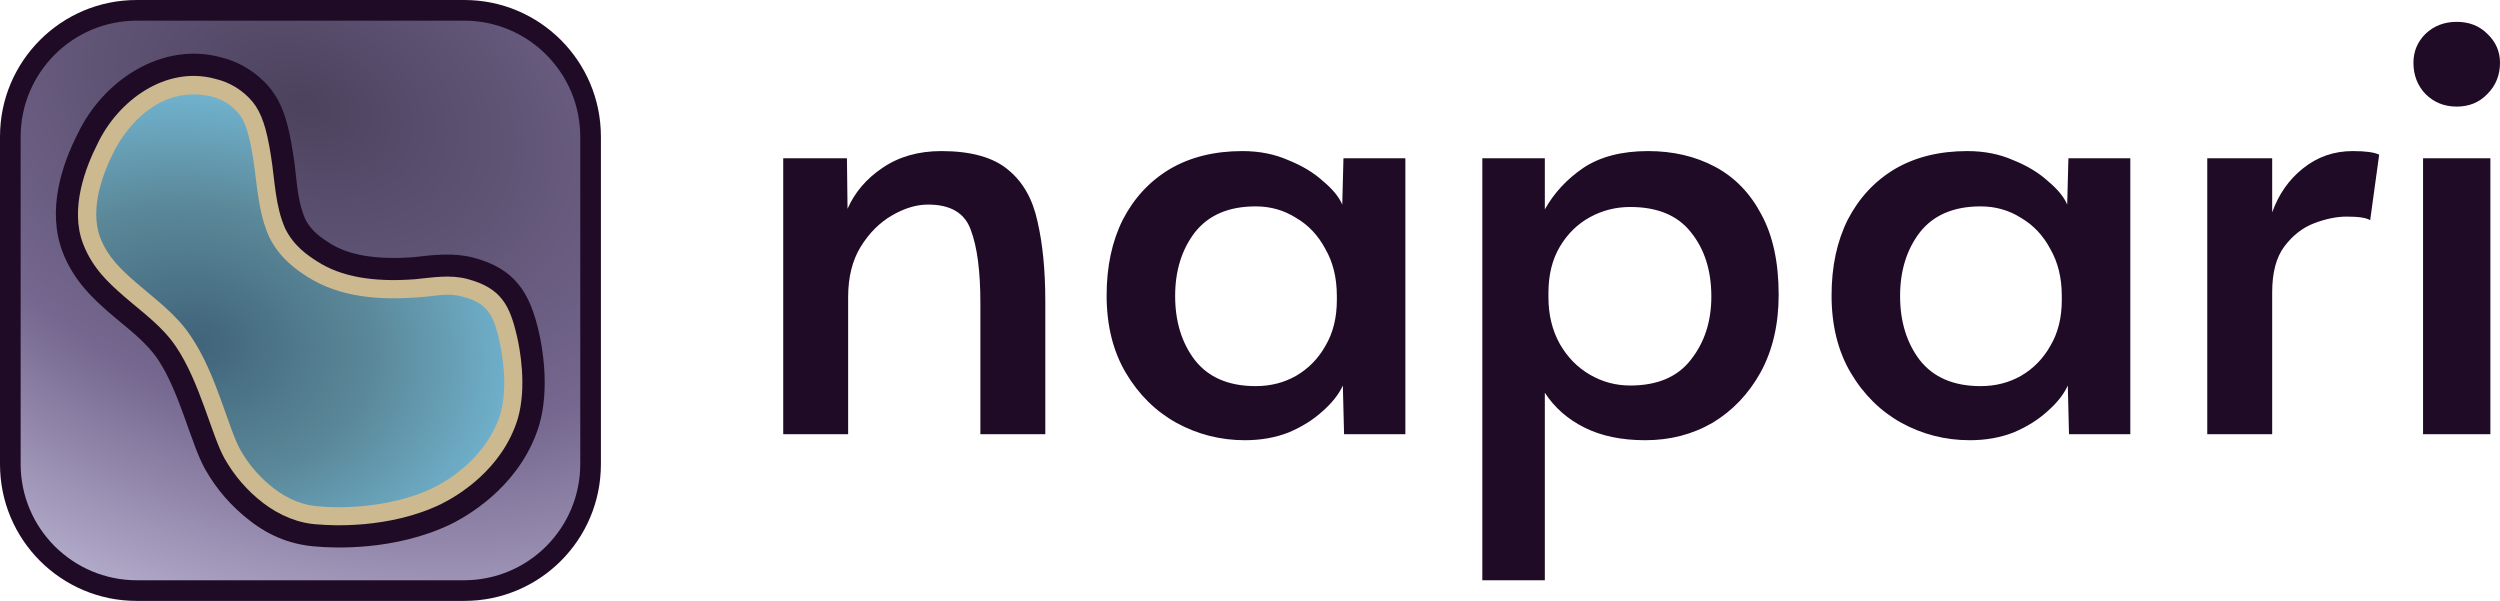
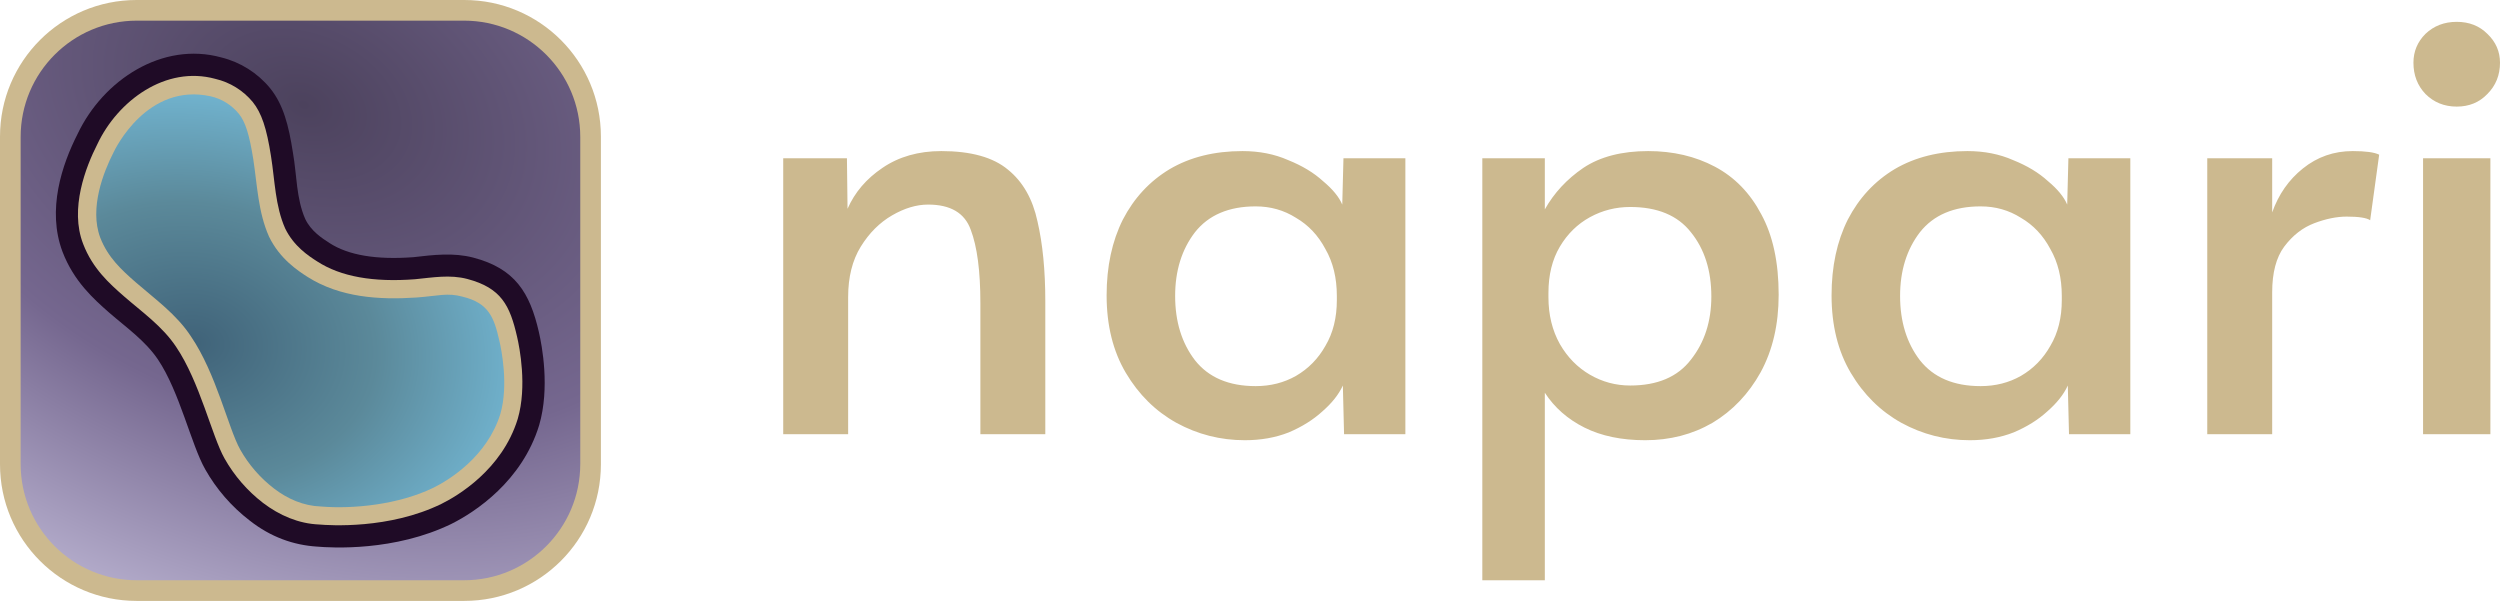
<svg xmlns="http://www.w3.org/2000/svg" xmlns:xlink="http://www.w3.org/1999/xlink" width="3428.16" height="824" viewBox="0 0 3428.16 824" version="1.1" id="svg22">
  <defs id="defs19">
    <style id="style1">
      .a {
        fill: #06283d;
      }

      .b {
        fill: url(#a);
      }

      .c {
        fill: #a59678;
      }

      .d {
        fill: url(#b);
      }
    </style>
    <radialGradient id="a-3" cx="103.55" cy="103.55" fx="14.832" fy="15.613" r="196.89" gradientUnits="userSpaceOnUse" gradientTransform="matrix(4.944471,0,0,4.944471,-2.9648209e-5,1.824029e-6)">
      <stop offset="0" stop-color="#4b475b" id="stop4" style="stop-color:#4c425d;stop-opacity:1;" />
      <stop offset="0.569" stop-color="#4b475b" id="stop13" style="stop-color:#75678f;stop-opacity:1;" />
      <stop offset="1" stop-color="#bcb5d9" id="stop10" style="stop-color:#bab3d1;stop-opacity:1;" />
    </radialGradient>
    <linearGradient id="b-1" x1="61.343" y1="27.196" x2="135.234" y2="177.103" gradientUnits="userSpaceOnUse" gradientTransform="matrix(0.7218557,0,0,0.730379,-0.8872969,-1.97506)" spreadMethod="reflect">
      <stop offset="0" stop-color="#526a77" id="stop2" style="stop-color:#406379;stop-opacity:1;" />
      <stop offset="0.545" stop-color="#526a77" id="stop12" style="stop-color:#5b899a;stop-opacity:1;" />
      <stop offset="1" stop-color="#94d1d6" id="stop19" style="stop-color:#72b5d1;stop-opacity:1;" />
    </linearGradient>
    <radialGradient xlink:href="#b-1" id="radialGradient2" cx="50.519" cy="83.665" fx="50.519" fy="83.665" r="51.052" gradientTransform="matrix(1.630063,0.2196087,-0.1674054,1.242581,-17.82428,-31.26766)" gradientUnits="userSpaceOnUse" />
    <radialGradient xlink:href="#a-3" id="radialGradient25" gradientUnits="userSpaceOnUse" gradientTransform="matrix(-0.587789,1.448709,-2.053681,-0.8332461,97.05923,-193.3717)" cx="122.91" cy="-190.818" fx="122.91" fy="-190.818" r="476.82" spreadMethod="reflect" />
  </defs>
-   <path style="font-size:67.416px;font-family:Alata;-inkscape-font-specification:'Alata, Normal';fill:#1f0b26;fill-opacity:1;stroke-width:1.957;stroke-linecap:round;stroke-linejoin:round" d="M 1074,595.41 V 217.063 h 87.374 l 0.824,69.24 q 14.837,-33.796 47.809,-56.051 33.796,-23.08 80.78,-23.08 60.997,0 91.496,25.553 30.498,24.729 40.39,70.889 10.716,46.16 10.716,109.63 v 182.167 h -89.023 V 415.716 q 0,-65.943 -13.189,-100.563 -12.364,-34.62 -58.524,-34.62 -23.904,0 -49.457,14.837 -25.553,14.837 -42.863,42.863 -17.31,28.026 -17.31,69.24 v 187.937 z m 633.052,8.243 q -50.282,0 -93.969,-23.904 -42.863,-23.904 -69.24,-68.416 -26.377,-44.511 -26.377,-106.333 0,-59.349 22.256,-103.86 23.08,-44.511 64.294,-69.24 42.039,-24.728 99.739,-24.728 34.62,0 62.646,12.364 28.85,11.54 47.809,28.85 19.783,16.486 26.377,32.147 l 1.649,-63.47 h 84.901 v 378.347 h -84.077 l -1.649,-66.767 q -8.243,18.134 -28.026,35.444 -18.959,17.31 -46.16,28.85 -27.201,10.716 -60.173,10.716 z m 14.837,-74.186 q 30.498,0 55.227,-14.013 25.553,-14.837 40.39,-41.214 15.661,-26.377 15.661,-62.646 v -5.77 q 0,-37.093 -15.661,-64.294 -14.837,-28.026 -40.39,-42.863 -24.729,-15.661 -55.227,-15.661 -55.227,0 -83.253,35.444 -27.201,35.444 -27.201,87.374 0,52.754 27.201,88.199 28.026,35.444 83.253,35.444 z M 2032.645,795.711 V 217.063 h 85.726 v 70.064 q 18.958,-33.796 52.754,-56.876 34.62,-23.08 89.023,-23.08 51.106,0 91.496,21.431 40.39,21.431 63.47,65.119 23.904,43.687 23.904,110.454 0,60.997 -24.729,106.333 -24.728,44.511 -65.943,69.24 -41.214,23.904 -92.32,23.904 -48.633,0 -83.253,-17.31 -34.62,-17.31 -54.403,-47.809 v 257.177 z m 202.774,-267.068 q 56.052,0 83.253,-35.444 28.026,-35.444 28.026,-86.55 0,-53.579 -28.026,-88.199 -27.201,-34.62 -83.253,-34.62 -29.674,0 -55.227,14.013 -25.553,14.013 -41.214,40.39 -15.661,26.377 -15.661,63.47 v 5.77 q 0,36.269 15.661,64.294 15.662,27.201 41.214,42.039 25.553,14.837 55.227,14.837 z m 465.722,75.01 q -50.282,0 -93.969,-23.904 -42.863,-23.904 -69.24,-68.416 -26.377,-44.511 -26.377,-106.333 0,-59.349 22.256,-103.86 23.08,-44.511 64.294,-69.24 42.038,-24.729 99.739,-24.729 34.62,0 62.645,12.364 28.85,11.54 47.809,28.85 19.783,16.486 26.377,32.147 l 1.649,-63.47 h 84.902 v 378.347 h -84.077 l -1.649,-66.767 q -8.243,18.134 -28.026,35.444 -18.959,17.31 -46.16,28.85 -27.201,10.716 -60.173,10.716 z m 14.837,-74.186 q 30.499,0 55.227,-14.013 25.553,-14.837 40.39,-41.214 15.661,-26.377 15.661,-62.646 v -5.77 q 0,-37.093 -15.661,-64.294 -14.837,-28.026 -40.39,-42.863 -24.728,-15.661 -55.227,-15.661 -55.227,0 -83.253,35.444 -27.201,35.444 -27.201,87.374 0,52.754 27.201,88.199 28.026,35.444 83.253,35.444 z m 310.756,65.943 V 217.063 h 89.022 v 74.186 q 13.189,-37.093 42.039,-60.173 29.674,-23.904 68.416,-23.904 26.377,0 36.269,4.946 l -12.364,89.847 q -7.419,-4.946 -32.147,-4.946 -20.607,0 -44.512,9.067 -23.904,9.067 -41.214,32.147 -16.486,22.256 -16.486,62.646 v 194.531 z m 295.918,0 V 217.063 h 92.32 v 378.347 z m 46.16,-449.236 q -25.553,0 -42.863,-17.31 -16.486,-17.31 -16.486,-42.863 0,-23.08 16.486,-39.566 17.31,-16.486 42.863,-16.486 25.553,0 42.038,16.486 17.31,16.486 17.31,39.566 0,25.553 -17.31,42.863 -16.485,17.31 -42.038,17.31 z" id="text1" aria-label="napari&#10;" />
+   <path style="font-size:67.416px;font-family:Alata;-inkscape-font-specification:'Alata, Normal';fill:#ccb98f;fill-opacity:1;stroke-width:1.957;stroke-linecap:round;stroke-linejoin:round" d="M 1074,595.41 V 217.063 h 87.374 l 0.824,69.24 q 14.837,-33.796 47.809,-56.051 33.796,-23.08 80.78,-23.08 60.997,0 91.496,25.553 30.498,24.729 40.39,70.889 10.716,46.16 10.716,109.63 v 182.167 h -89.023 V 415.716 q 0,-65.943 -13.189,-100.563 -12.364,-34.62 -58.524,-34.62 -23.904,0 -49.457,14.837 -25.553,14.837 -42.863,42.863 -17.31,28.026 -17.31,69.24 v 187.937 z m 633.052,8.243 q -50.282,0 -93.969,-23.904 -42.863,-23.904 -69.24,-68.416 -26.377,-44.511 -26.377,-106.333 0,-59.349 22.256,-103.86 23.08,-44.511 64.294,-69.24 42.039,-24.728 99.739,-24.728 34.62,0 62.646,12.364 28.85,11.54 47.809,28.85 19.783,16.486 26.377,32.147 l 1.649,-63.47 h 84.901 v 378.347 h -84.077 l -1.649,-66.767 q -8.243,18.134 -28.026,35.444 -18.959,17.31 -46.16,28.85 -27.201,10.716 -60.173,10.716 z m 14.837,-74.186 q 30.498,0 55.227,-14.013 25.553,-14.837 40.39,-41.214 15.661,-26.377 15.661,-62.646 v -5.77 q 0,-37.093 -15.661,-64.294 -14.837,-28.026 -40.39,-42.863 -24.729,-15.661 -55.227,-15.661 -55.227,0 -83.253,35.444 -27.201,35.444 -27.201,87.374 0,52.754 27.201,88.199 28.026,35.444 83.253,35.444 z M 2032.645,795.711 V 217.063 h 85.726 v 70.064 q 18.958,-33.796 52.754,-56.876 34.62,-23.08 89.023,-23.08 51.106,0 91.496,21.431 40.39,21.431 63.47,65.119 23.904,43.687 23.904,110.454 0,60.997 -24.729,106.333 -24.728,44.511 -65.943,69.24 -41.214,23.904 -92.32,23.904 -48.633,0 -83.253,-17.31 -34.62,-17.31 -54.403,-47.809 v 257.177 z m 202.774,-267.068 q 56.052,0 83.253,-35.444 28.026,-35.444 28.026,-86.55 0,-53.579 -28.026,-88.199 -27.201,-34.62 -83.253,-34.62 -29.674,0 -55.227,14.013 -25.553,14.013 -41.214,40.39 -15.661,26.377 -15.661,63.47 v 5.77 q 0,36.269 15.661,64.294 15.662,27.201 41.214,42.039 25.553,14.837 55.227,14.837 z m 465.722,75.01 q -50.282,0 -93.969,-23.904 -42.863,-23.904 -69.24,-68.416 -26.377,-44.511 -26.377,-106.333 0,-59.349 22.256,-103.86 23.08,-44.511 64.294,-69.24 42.038,-24.729 99.739,-24.729 34.62,0 62.645,12.364 28.85,11.54 47.809,28.85 19.783,16.486 26.377,32.147 l 1.649,-63.47 h 84.902 v 378.347 h -84.077 l -1.649,-66.767 q -8.243,18.134 -28.026,35.444 -18.959,17.31 -46.16,28.85 -27.201,10.716 -60.173,10.716 z m 14.837,-74.186 q 30.499,0 55.227,-14.013 25.553,-14.837 40.39,-41.214 15.661,-26.377 15.661,-62.646 v -5.77 q 0,-37.093 -15.661,-64.294 -14.837,-28.026 -40.39,-42.863 -24.728,-15.661 -55.227,-15.661 -55.227,0 -83.253,35.444 -27.201,35.444 -27.201,87.374 0,52.754 27.201,88.199 28.026,35.444 83.253,35.444 z m 310.756,65.943 V 217.063 h 89.022 v 74.186 q 13.189,-37.093 42.039,-60.173 29.674,-23.904 68.416,-23.904 26.377,0 36.269,4.946 l -12.364,89.847 q -7.419,-4.946 -32.147,-4.946 -20.607,0 -44.512,9.067 -23.904,9.067 -41.214,32.147 -16.486,22.256 -16.486,62.646 v 194.531 z m 295.918,0 V 217.063 h 92.32 v 378.347 z m 46.16,-449.236 q -25.553,0 -42.863,-17.31 -16.486,-17.31 -16.486,-42.863 0,-23.08 16.486,-39.566 17.31,-16.486 42.863,-16.486 25.553,0 42.038,16.486 17.31,16.486 17.31,39.566 0,25.553 -17.31,42.863 -16.485,17.31 -42.038,17.31 z" id="text1" aria-label="napari&#10;" />
  <g id="g22">
-     <rect class="b" x="0" y="0" width="824" height="824" rx="187.336" id="rect20-8" style="fill:#1f0b26;fill-opacity:1;stroke-width:0.217" />
+     <rect class="b" x="0" y="0" width="824" height="824" rx="187.336" id="rect20-8" style="fill:#ccb98f;fill-opacity:1;stroke-width:0.217" />
    <rect class="b" x="28.309" y="28.309" width="767.382" height="767.382" rx="159.38" id="rect25" style="fill:url(#radialGradient25);fill-opacity:1;stroke-width:0.202" />
    <g id="g32" transform="matrix(5.479587,0,0,5.479587,-10.93943,10.82251)" style="stroke-width:0.037">
      <path class="a" d="M 81.38,134.816 C 75.451,134.445 69.759,132.432 64.506,128.31 59.962,124.828 56.169,120.464 53.353,115.48 49.841,109.29 46.951,96.056 41.51,87.968 38.291,83.232 33.578,79.972 29.326,76.27 25.5,72.908 20.466,68.439 17.636,61.015 13.686,50.52 17.53,39.181 21.404,31.571 27.853,17.964 42.687,8.361 57.339,12.387 c 4.809,1.179 9.107,3.885 12.249,7.711 3.311,4.095 4.647,9.243 5.729,16.221 0.965,5.475 0.8,11.357 3.064,16.504 1.452,3.05 4.226,4.829 6.048,6.005 4.753,3.087 11.736,4.241 21.006,3.558 5.04,-0.584 10.029,-1.192 15.016,0.109 10.41,2.739 14.142,8.74 16.403,18.639 0.779,3.378 2.796,13.96 0.065,23.308 -4.284,13.991 -15.978,21.69 -21.863,24.637 -14.263,6.994 -30.222,6.044 -33.677,5.736 z" id="path20" style="fill:#1f0b26;fill-opacity:1;stroke-width:0.037" />
      <path class="c" d="m 81.874,129.283 c -5.173,-0.206 -9.961,-2.299 -14.05,-5.402 -3.929,-3.025 -7.209,-6.811 -9.643,-11.131 C 55.023,107.161 52.024,93.64 46.055,84.802 42.622,79.656 37.557,76.125 32.971,72.131 29.381,68.986 25.182,65.245 22.82,59.105 19.346,50.244 23.517,39.691 26.342,34.141 31.463,23.234 43.463,14.357 55.887,17.76 c 3.676,0.86 6.968,2.9 9.374,5.809 2.178,2.737 3.449,6.419 4.56,13.578 0.967,6.044 1.032,12.413 3.551,18.073 2.178,4.451 5.809,6.833 8.038,8.249 5.862,3.787 13.987,5.233 24.441,4.436 4.391,-0.431 8.758,-1.217 13.106,-0.065 8.485,2.259 10.644,6.597 12.453,14.522 0.59,2.555 2.544,12.31 0.145,20.512 -3.931,12.735 -15.112,19.269 -19.046,21.224 -13.092,6.429 -28.196,5.402 -30.634,5.184 z" id="path21" style="fill:#ccb98f;fill-opacity:1;stroke-width:0.037" />
      <path class="d" d="m 54.725,22.124 c 2.76,0.635 5.232,2.167 7.029,4.357 1.619,1.997 2.628,5.083 3.631,11.422 0.992,6.5 1.218,13.274 3.943,19.351 2.708,5.591 7.261,8.546 9.65,10.078 8.106,5.136 17.874,5.769 27.207,5.148 5.569,-0.414 7.777,-1.249 11.581,-0.211 6.541,1.606 7.861,5.141 9.222,11.131 0.423,1.824 2.341,10.951 0.218,18.232 -3.315,10.649 -12.741,16.471 -16.729,18.443 -8.716,4.247 -20.132,5.379 -28.224,4.698 -4.314,-0.156 -8.297,-1.891 -11.69,-4.502 -3.452,-2.648 -6.332,-5.968 -8.466,-9.759 C 59.108,105.136 56.122,91.508 49.773,82.195 46.179,76.711 40.85,72.905 35.977,68.682 32.443,65.583 29.02,62.498 27.075,57.478 24.318,50.081 27.92,41.041 30.401,36.174 30.792,35.339 38.823,18.644 54.725,22.124 Z" id="path22" style="fill:url(#radialGradient2);fill-opacity:1;stroke-width:0.037;stroke:none" />
    </g>
  </g>
</svg>
